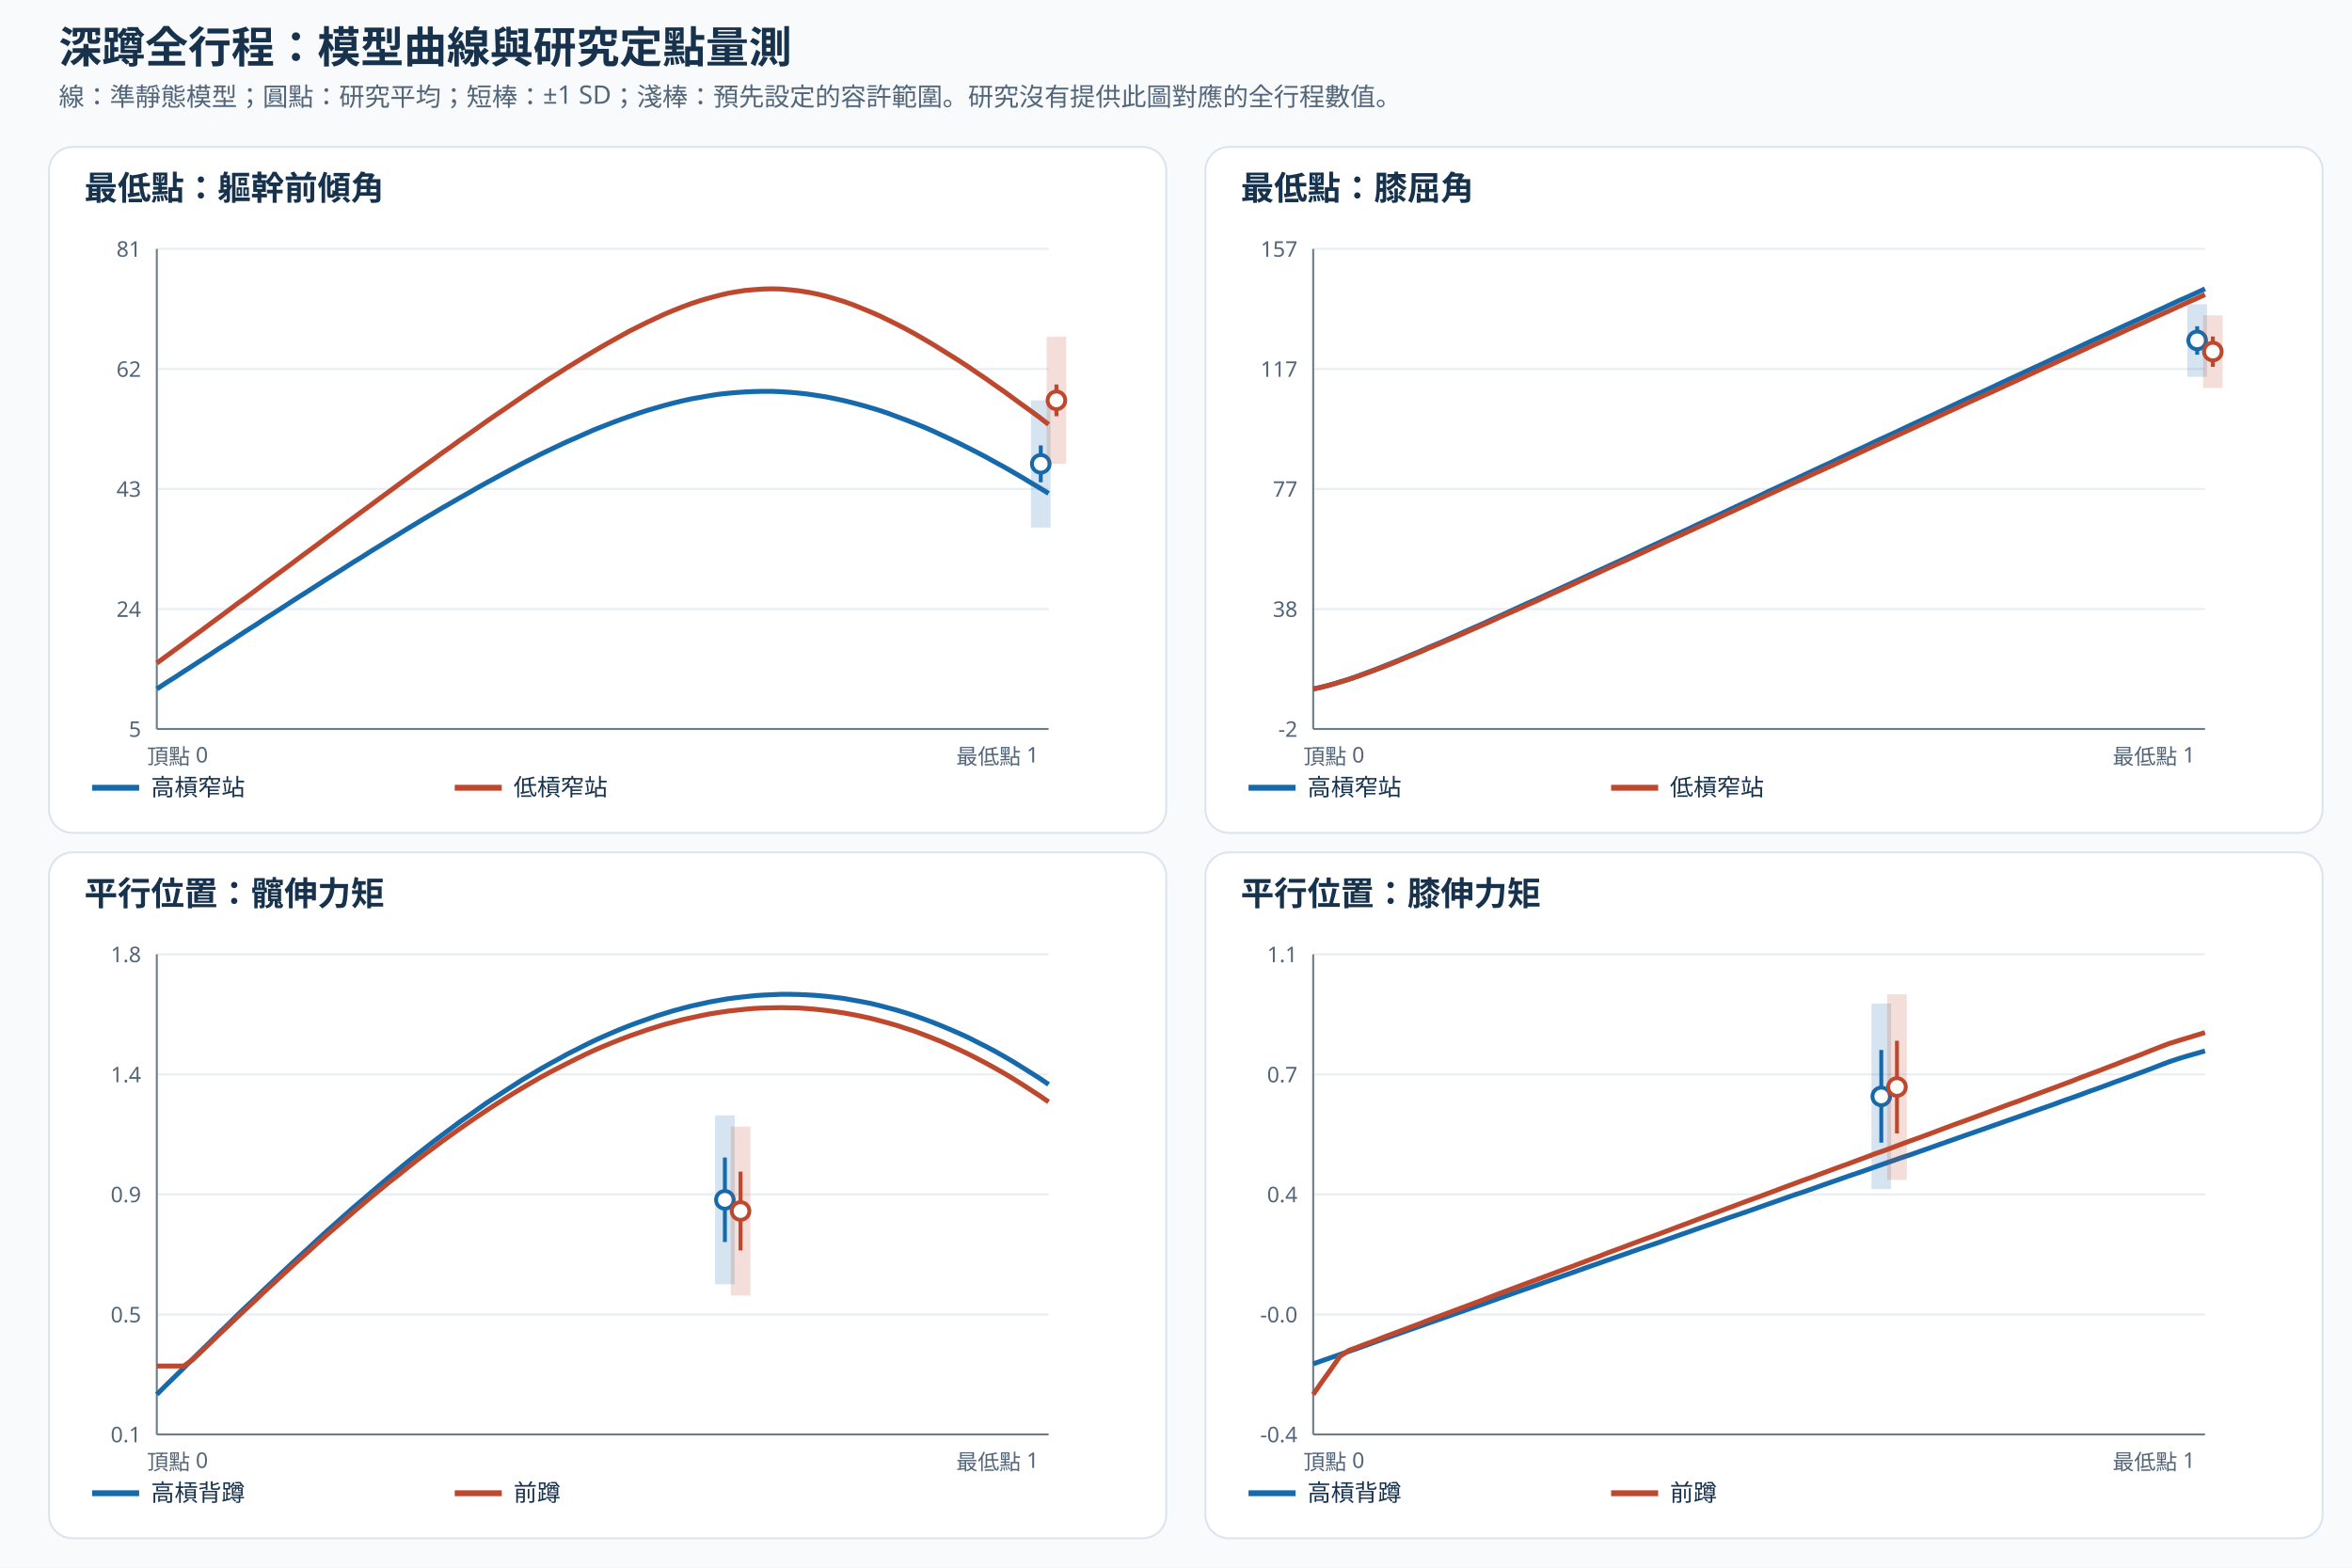
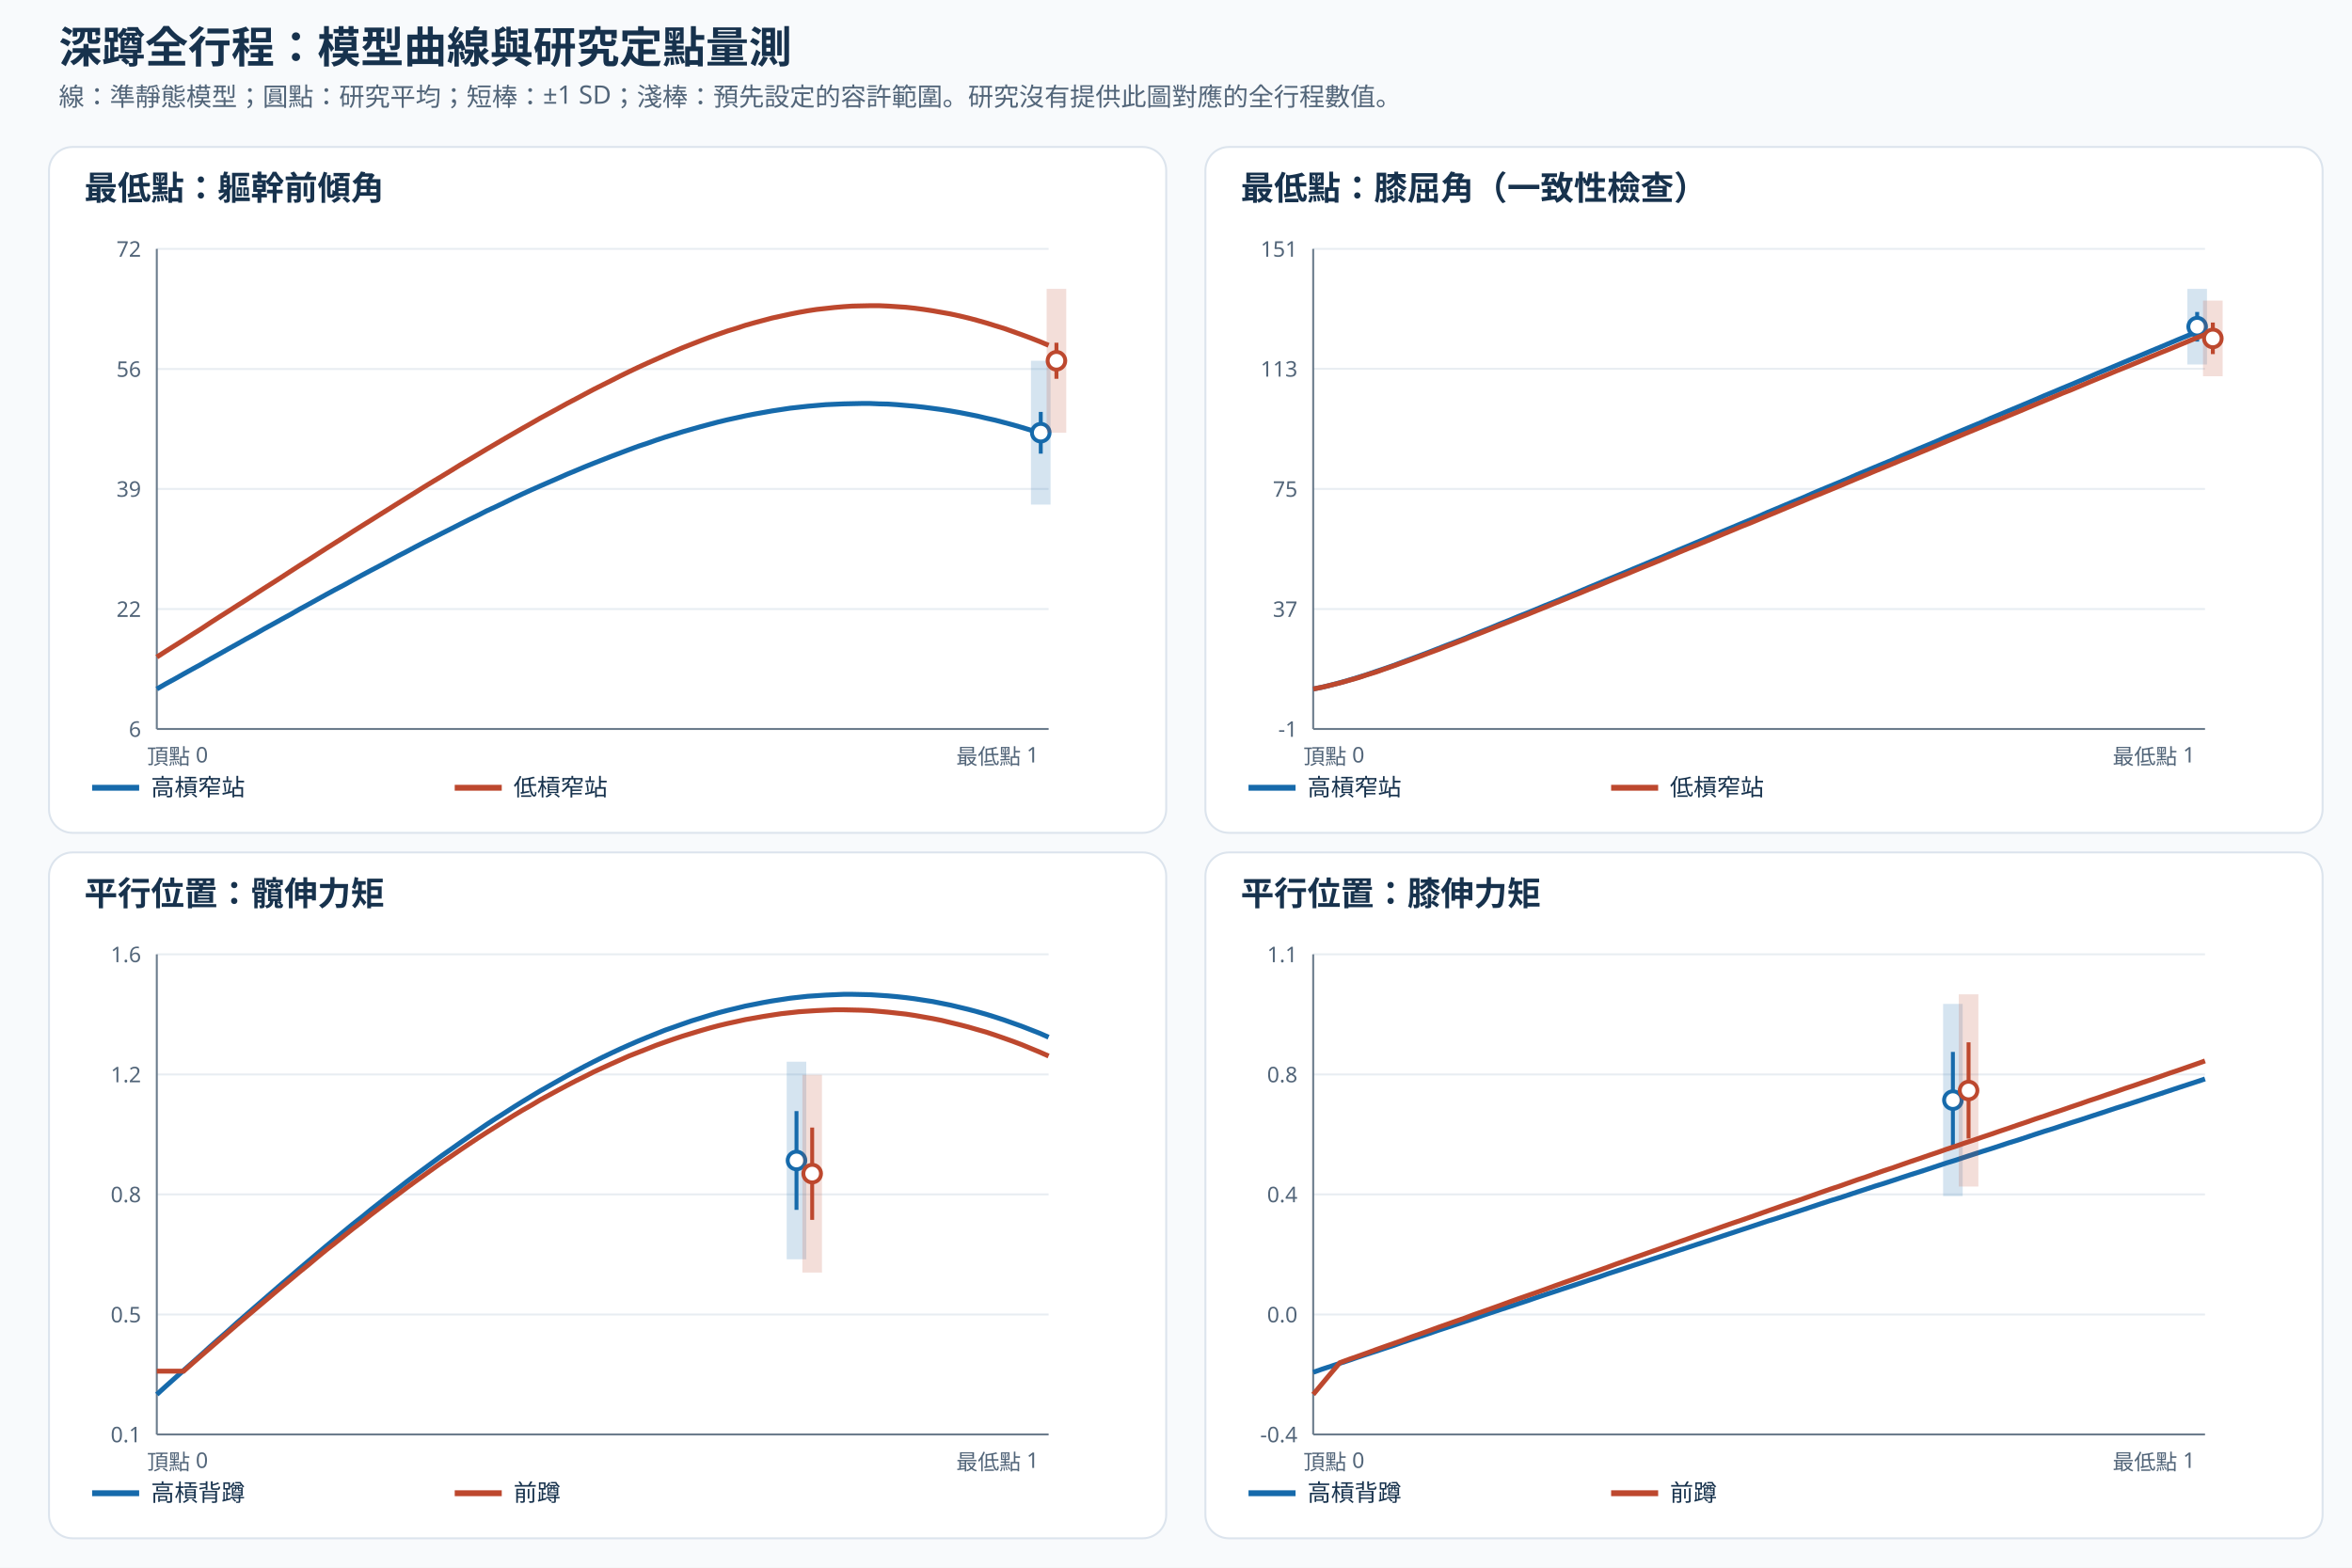
<svg xmlns="http://www.w3.org/2000/svg" viewBox="0 0 1200 800" role="img" aria-label="深蹲模型全行程與研究特定位置數值比對">
  <rect width="1200" height="800" fill="#f8fafc" />
  <text x="30" y="32" font-family="sans-serif" font-size="22" font-weight="700" fill="#17324d">深蹲全行程：模型曲線與研究定點量測</text>
  <text x="30" y="54" font-family="sans-serif" font-size="13" fill="#526579">線：準靜態模型；圓點：研究平均；短棒：±1 SD；淺棒：預先設定的容許範圍。研究沒有提供此圖對應的全行程數值。</text>
  <rect x="25" y="75" width="570" height="350" rx="12" fill="white" stroke="#dce4ed" />
  <text x="43" y="102" font-family="sans-serif" font-size="17" font-weight="700" fill="#17324d">最低點：軀幹前傾角</text>
  <line x1="80" y1="372.0" x2="535" y2="372.0" stroke="#e8edf2" />
-   <text x="72" y="376.0" text-anchor="end" font-family="sans-serif" font-size="11" fill="#526579">5</text>
+   <text x="72" y="376.0" text-anchor="end" font-family="sans-serif" font-size="11" fill="#526579">6</text>
  <line x1="80" y1="310.8" x2="535" y2="310.8" stroke="#e8edf2" />
-   <text x="72" y="314.8" text-anchor="end" font-family="sans-serif" font-size="11" fill="#526579">24</text>
+   <text x="72" y="314.8" text-anchor="end" font-family="sans-serif" font-size="11" fill="#526579">22</text>
  <line x1="80" y1="249.5" x2="535" y2="249.5" stroke="#e8edf2" />
-   <text x="72" y="253.5" text-anchor="end" font-family="sans-serif" font-size="11" fill="#526579">43</text>
+   <text x="72" y="253.5" text-anchor="end" font-family="sans-serif" font-size="11" fill="#526579">39</text>
  <line x1="80" y1="188.3" x2="535" y2="188.3" stroke="#e8edf2" />
-   <text x="72" y="192.3" text-anchor="end" font-family="sans-serif" font-size="11" fill="#526579">62</text>
+   <text x="72" y="192.3" text-anchor="end" font-family="sans-serif" font-size="11" fill="#526579">56</text>
  <line x1="80" y1="127.0" x2="535" y2="127.0" stroke="#e8edf2" />
-   <text x="72" y="131.0" text-anchor="end" font-family="sans-serif" font-size="11" fill="#526579">81</text>
+   <text x="72" y="131.0" text-anchor="end" font-family="sans-serif" font-size="11" fill="#526579">72</text>
  <line x1="80" y1="127" x2="80" y2="372" stroke="#6b7c8c" />
  <line x1="80" y1="372" x2="535" y2="372" stroke="#6b7c8c" />
  <text x="75" y="390" font-family="sans-serif" font-size="11" fill="#526579">頂點 0</text>
  <text x="530" y="390" text-anchor="end" font-family="sans-serif" font-size="11" fill="#526579">最低點 1</text>
-   <path d="M80.0,351.6 L84.5,348.6 L89.1,345.7 L93.7,342.7 L98.2,339.8 L102.8,336.8 L107.3,333.9 L111.8,330.9 L116.4,328.0 L120.9,325.0 L125.5,322.0 L130.1,319.1 L134.6,316.1 L139.2,313.2 L143.7,310.3 L148.3,307.3 L152.8,304.4 L157.4,301.5 L161.9,298.6 L166.4,295.7 L171.0,292.8 L175.6,289.9 L180.1,287.0 L184.7,284.2 L189.2,281.3 L193.8,278.5 L198.3,275.7 L202.9,272.9 L207.4,270.1 L211.9,267.4 L216.5,264.6 L221.1,261.9 L225.6,259.2 L230.2,256.6 L234.7,254.0 L239.3,251.4 L243.8,248.8 L248.3,246.3 L252.9,243.8 L257.5,241.3 L262.0,238.9 L266.5,236.5 L271.1,234.2 L275.6,231.9 L280.2,229.7 L284.8,227.5 L289.3,225.4 L293.9,223.4 L298.4,221.4 L302.9,219.4 L307.5,217.6 L312.1,215.8 L316.6,214.1 L321.1,212.5 L325.7,210.9 L330.3,209.4 L334.8,208.1 L339.3,206.8 L343.9,205.6 L348.4,204.5 L353.0,203.5 L357.6,202.7 L362.1,201.9 L366.6,201.2 L371.2,200.7 L375.8,200.3 L380.3,200.0 L384.9,199.8 L389.4,199.7 L393.9,199.7 L398.5,199.9 L403.1,200.2 L407.6,200.6 L412.1,201.1 L416.7,201.8 L421.3,202.5 L425.8,203.4 L430.4,204.4 L434.9,205.5 L439.4,206.7 L444.0,208.0 L448.6,209.4 L453.1,210.9 L457.6,212.6 L462.2,214.3 L466.8,216.1 L471.3,217.9 L475.9,219.9 L480.4,222.0 L484.9,224.1 L489.5,226.3 L494.1,228.6 L498.6,230.9 L503.2,233.3 L507.7,235.8 L512.3,238.3 L516.8,240.9 L521.3,243.5 L525.9,246.3 L530.5,249.0 L535.0,251.8" fill="none" stroke="#166aab" stroke-width="2.5" />
-   <line x1="531" y1="269.2" x2="531" y2="204.3" stroke="#166aab" stroke-width="10" opacity="0.18" />
-   <line x1="531" y1="246.1" x2="531" y2="227.3" stroke="#166aab" stroke-width="2" />
-   <circle cx="531" cy="236.7" r="4.5" fill="white" stroke="#166aab" stroke-width="2" />
+   <path d="M80.0,351.6 L84.5,349.0 L89.1,346.5 L93.7,343.9 L98.2,341.4 L102.8,338.9 L107.3,336.3 L111.8,333.8 L116.4,331.2 L120.9,328.7 L125.5,326.1 L130.1,323.6 L134.6,321.0 L139.2,318.5 L143.7,316.0 L148.3,313.5 L152.8,310.9 L157.4,308.4 L161.9,305.9 L166.4,303.4 L171.0,300.9 L175.6,298.5 L180.1,296.0 L184.7,293.5 L189.2,291.1 L193.8,288.7 L198.3,286.3 L202.9,283.8 L207.4,281.5 L211.9,279.1 L216.5,276.7 L221.1,274.4 L225.6,272.1 L230.2,269.8 L234.7,267.5 L239.3,265.2 L243.8,263.0 L248.3,260.7 L252.9,258.6 L257.5,256.4 L262.0,254.2 L266.5,252.1 L271.1,250.0 L275.6,248.0 L280.2,246.0 L284.8,244.0 L289.3,242.0 L293.9,240.1 L298.4,238.2 L302.9,236.4 L307.5,234.6 L312.1,232.8 L316.6,231.1 L321.1,229.4 L325.7,227.7 L330.3,226.2 L334.8,224.6 L339.3,223.1 L343.9,221.7 L348.4,220.3 L353.0,219.0 L357.6,217.7 L362.1,216.5 L366.6,215.3 L371.2,214.2 L375.8,213.2 L380.3,212.2 L384.9,211.3 L389.4,210.5 L393.9,209.7 L398.5,209.0 L403.1,208.3 L407.6,207.8 L412.1,207.3 L416.7,206.9 L421.3,206.5 L425.8,206.3 L430.4,206.1 L434.9,206.0 L439.4,205.9 L444.0,205.9 L448.6,206.1 L453.1,206.2 L457.6,206.5 L462.2,206.9 L466.8,207.3 L471.3,207.8 L475.9,208.4 L480.4,209.0 L484.9,209.7 L489.5,210.5 L494.1,211.4 L498.6,212.3 L503.2,213.4 L507.7,214.4 L512.3,215.6 L516.8,216.8 L521.3,218.1 L525.9,219.5 L530.5,220.9 L535.0,222.4" fill="none" stroke="#166aab" stroke-width="2.5" />
+   <line x1="531" y1="257.5" x2="531" y2="184.1" stroke="#166aab" stroke-width="10" opacity="0.18" />
+   <line x1="531" y1="231.5" x2="531" y2="210.2" stroke="#166aab" stroke-width="2" />
+   <circle cx="531" cy="220.8" r="4.5" fill="white" stroke="#166aab" stroke-width="2" />
  <line x1="47" y1="402" x2="71" y2="402" stroke="#166aab" stroke-width="3" />
  <text x="77" y="406" font-family="sans-serif" font-size="12" fill="#17324d">高槓窄站</text>
-   <path d="M80.0,338.4 L84.5,335.1 L89.1,331.7 L93.7,328.4 L98.2,325.0 L102.8,321.7 L107.3,318.3 L111.8,315.0 L116.4,311.6 L120.9,308.2 L125.5,304.9 L130.1,301.5 L134.6,298.1 L139.2,294.7 L143.7,291.4 L148.3,288.0 L152.8,284.6 L157.4,281.2 L161.9,277.9 L166.4,274.5 L171.0,271.1 L175.6,267.7 L180.1,264.4 L184.7,261.0 L189.2,257.7 L193.8,254.3 L198.3,251.0 L202.9,247.6 L207.4,244.3 L211.9,241.0 L216.5,237.7 L221.1,234.4 L225.6,231.1 L230.2,227.9 L234.7,224.6 L239.3,221.4 L243.8,218.2 L248.3,215.0 L252.9,211.8 L257.5,208.7 L262.0,205.6 L266.5,202.5 L271.1,199.4 L275.6,196.4 L280.2,193.4 L284.8,190.5 L289.3,187.6 L293.9,184.8 L298.4,182.0 L302.9,179.3 L307.5,176.6 L312.1,174.0 L316.6,171.5 L321.1,169.0 L325.7,166.7 L330.3,164.4 L334.8,162.3 L339.3,160.2 L343.9,158.3 L348.4,156.5 L353.0,154.8 L357.6,153.3 L362.1,152.0 L366.6,150.8 L371.2,149.7 L375.8,148.9 L380.3,148.2 L384.9,147.8 L389.4,147.5 L393.9,147.4 L398.5,147.5 L403.1,147.9 L407.6,148.4 L412.1,149.1 L416.7,150.0 L421.3,151.1 L425.8,152.4 L430.4,153.8 L434.9,155.4 L439.4,157.2 L444.0,159.1 L448.6,161.1 L453.1,163.3 L457.6,165.5 L462.2,167.9 L466.8,170.4 L471.3,173.0 L475.9,175.7 L480.4,178.5 L484.9,181.3 L489.5,184.2 L494.1,187.2 L498.6,190.3 L503.2,193.4 L507.7,196.6 L512.3,199.8 L516.8,203.1 L521.3,206.4 L525.9,209.7 L530.5,213.1 L535.0,216.6" fill="none" stroke="#bd482e" stroke-width="2.5" />
-   <line x1="539" y1="236.7" x2="539" y2="171.8" stroke="#bd482e" stroke-width="10" opacity="0.18" />
-   <line x1="539" y1="212.4" x2="539" y2="196.2" stroke="#bd482e" stroke-width="2" />
-   <circle cx="539" cy="204.3" r="4.5" fill="white" stroke="#bd482e" stroke-width="2" />
+   <path d="M80.0,335.3 L84.5,332.4 L89.1,329.5 L93.7,326.6 L98.2,323.7 L102.8,320.8 L107.3,317.8 L111.8,314.9 L116.4,312.0 L120.9,309.1 L125.5,306.2 L130.1,303.2 L134.6,300.3 L139.2,297.4 L143.7,294.5 L148.3,291.5 L152.8,288.6 L157.4,285.7 L161.9,282.8 L166.4,279.9 L171.0,277.0 L175.6,274.1 L180.1,271.2 L184.7,268.3 L189.2,265.5 L193.8,262.6 L198.3,259.8 L202.9,256.9 L207.4,254.1 L211.9,251.3 L216.5,248.4 L221.1,245.6 L225.6,242.9 L230.2,240.1 L234.7,237.3 L239.3,234.6 L243.8,231.9 L248.3,229.2 L252.9,226.5 L257.5,223.8 L262.0,221.2 L266.5,218.6 L271.1,216.0 L275.6,213.4 L280.2,210.9 L284.8,208.4 L289.3,205.9 L293.9,203.5 L298.4,201.1 L302.9,198.7 L307.5,196.4 L312.1,194.1 L316.6,191.8 L321.1,189.6 L325.7,187.4 L330.3,185.3 L334.8,183.3 L339.3,181.3 L343.9,179.3 L348.4,177.4 L353.0,175.6 L357.6,173.8 L362.1,172.1 L366.6,170.5 L371.2,168.9 L375.8,167.5 L380.3,166.0 L384.9,164.7 L389.4,163.5 L393.9,162.3 L398.5,161.3 L403.1,160.3 L407.6,159.4 L412.1,158.6 L416.7,157.9 L421.3,157.4 L425.8,156.9 L430.4,156.5 L434.9,156.2 L439.4,156.1 L444.0,156.0 L448.6,156.0 L453.1,156.2 L457.6,156.5 L462.2,156.8 L466.8,157.3 L471.3,157.9 L475.9,158.6 L480.4,159.4 L484.9,160.2 L489.5,161.2 L494.1,162.3 L498.6,163.5 L503.2,164.8 L507.7,166.2 L512.3,167.6 L516.8,169.2 L521.3,170.8 L525.9,172.5 L530.5,174.3 L535.0,176.2" fill="none" stroke="#bd482e" stroke-width="2.5" />
+   <line x1="539" y1="220.8" x2="539" y2="147.4" stroke="#bd482e" stroke-width="10" opacity="0.18" />
+   <line x1="539" y1="193.3" x2="539" y2="174.9" stroke="#bd482e" stroke-width="2" />
+   <circle cx="539" cy="184.1" r="4.5" fill="white" stroke="#bd482e" stroke-width="2" />
  <line x1="232" y1="402" x2="256" y2="402" stroke="#bd482e" stroke-width="3" />
  <text x="262" y="406" font-family="sans-serif" font-size="12" fill="#17324d">低槓窄站</text>
  <rect x="615" y="75" width="570" height="350" rx="12" fill="white" stroke="#dce4ed" />
-   <text x="633" y="102" font-family="sans-serif" font-size="17" font-weight="700" fill="#17324d">最低點：膝屈角</text>
+   <text x="633" y="102" font-family="sans-serif" font-size="17" font-weight="700" fill="#17324d">最低點：膝屈角（一致性檢查）</text>
  <line x1="670" y1="372.0" x2="1125" y2="372.0" stroke="#e8edf2" />
-   <text x="662" y="376.0" text-anchor="end" font-family="sans-serif" font-size="11" fill="#526579">-2</text>
+   <text x="662" y="376.0" text-anchor="end" font-family="sans-serif" font-size="11" fill="#526579">-1</text>
  <line x1="670" y1="310.8" x2="1125" y2="310.8" stroke="#e8edf2" />
-   <text x="662" y="314.8" text-anchor="end" font-family="sans-serif" font-size="11" fill="#526579">38</text>
+   <text x="662" y="314.8" text-anchor="end" font-family="sans-serif" font-size="11" fill="#526579">37</text>
  <line x1="670" y1="249.5" x2="1125" y2="249.5" stroke="#e8edf2" />
-   <text x="662" y="253.5" text-anchor="end" font-family="sans-serif" font-size="11" fill="#526579">77</text>
-   <line x1="670" y1="188.3" x2="1125" y2="188.3" stroke="#e8edf2" />
-   <text x="662" y="192.3" text-anchor="end" font-family="sans-serif" font-size="11" fill="#526579">117</text>
+   <text x="662" y="253.5" text-anchor="end" font-family="sans-serif" font-size="11" fill="#526579">75</text>
+   <line x1="670" y1="188.2" x2="1125" y2="188.2" stroke="#e8edf2" />
+   <text x="662" y="192.2" text-anchor="end" font-family="sans-serif" font-size="11" fill="#526579">113</text>
  <line x1="670" y1="127.0" x2="1125" y2="127.0" stroke="#e8edf2" />
-   <text x="662" y="131.0" text-anchor="end" font-family="sans-serif" font-size="11" fill="#526579">157</text>
+   <text x="662" y="131.0" text-anchor="end" font-family="sans-serif" font-size="11" fill="#526579">151</text>
  <line x1="670" y1="127" x2="670" y2="372" stroke="#6b7c8c" />
  <line x1="670" y1="372" x2="1125" y2="372" stroke="#6b7c8c" />
  <text x="665" y="390" font-family="sans-serif" font-size="11" fill="#526579">頂點 0</text>
  <text x="1120" y="390" text-anchor="end" font-family="sans-serif" font-size="11" fill="#526579">最低點 1</text>
-   <path d="M670.0,351.6 L674.5,350.6 L679.1,349.4 L683.6,348.0 L688.2,346.6 L692.8,345.0 L697.3,343.3 L701.9,341.6 L706.4,339.8 L711.0,338.0 L715.5,336.1 L720.0,334.2 L724.6,332.3 L729.1,330.3 L733.7,328.4 L738.3,326.4 L742.8,324.4 L747.4,322.3 L751.9,320.3 L756.5,318.3 L761.0,316.2 L765.5,314.2 L770.1,312.1 L774.6,310.0 L779.2,307.9 L783.8,305.9 L788.3,303.8 L792.9,301.7 L797.4,299.6 L802.0,297.5 L806.5,295.4 L811.0,293.3 L815.6,291.2 L820.1,289.1 L824.7,287.0 L829.3,284.9 L833.8,282.8 L838.4,280.6 L842.9,278.5 L847.5,276.4 L852.0,274.3 L856.5,272.2 L861.1,270.1 L865.6,267.9 L870.2,265.8 L874.8,263.7 L879.3,261.6 L883.9,259.4 L888.4,257.3 L893.0,255.2 L897.5,253.1 L902.0,250.9 L906.6,248.8 L911.1,246.7 L915.7,244.6 L920.3,242.4 L924.8,240.3 L929.3,238.2 L933.9,236.1 L938.5,233.9 L943.0,231.8 L947.5,229.7 L952.1,227.6 L956.6,225.4 L961.2,223.3 L965.8,221.2 L970.3,219.1 L974.9,216.9 L979.4,214.8 L984.0,212.7 L988.5,210.6 L993.0,208.5 L997.6,206.3 L1002.1,204.2 L1006.7,202.1 L1011.3,200.0 L1015.8,197.9 L1020.4,195.7 L1024.9,193.6 L1029.5,191.5 L1034.0,189.4 L1038.5,187.3 L1043.1,185.2 L1047.7,183.0 L1052.2,180.9 L1056.8,178.8 L1061.3,176.7 L1065.8,174.6 L1070.4,172.5 L1075.0,170.4 L1079.5,168.3 L1084.0,166.2 L1088.6,164.1 L1093.2,162.0 L1097.7,159.9 L1102.3,157.8 L1106.8,155.7 L1111.3,153.6 L1115.9,151.6 L1120.5,149.5 L1125.0,147.4" fill="none" stroke="#166aab" stroke-width="2.5" />
-   <line x1="1121" y1="192.3" x2="1121" y2="155.2" stroke="#166aab" stroke-width="10" opacity="0.18" />
-   <line x1="1121" y1="181.0" x2="1121" y2="166.5" stroke="#166aab" stroke-width="2" />
-   <circle cx="1121" cy="173.7" r="4.5" fill="white" stroke="#166aab" stroke-width="2" />
+   <path d="M670.0,351.6 L674.5,350.7 L679.1,349.6 L683.6,348.4 L688.2,347.1 L692.8,345.7 L697.3,344.3 L701.9,342.7 L706.4,341.2 L711.0,339.6 L715.5,337.9 L720.0,336.2 L724.6,334.5 L729.1,332.8 L733.7,331.0 L738.3,329.2 L742.8,327.5 L747.4,325.7 L751.9,323.8 L756.5,322.0 L761.0,320.2 L765.5,318.3 L770.1,316.5 L774.6,314.6 L779.2,312.8 L783.8,310.9 L788.3,309.0 L792.9,307.2 L797.4,305.3 L802.0,303.4 L806.5,301.5 L811.0,299.6 L815.6,297.7 L820.1,295.8 L824.7,293.9 L829.3,292.0 L833.8,290.1 L838.4,288.2 L842.9,286.3 L847.5,284.4 L852.0,282.5 L856.5,280.6 L861.1,278.7 L865.6,276.8 L870.2,274.9 L874.8,272.9 L879.3,271.0 L883.9,269.1 L888.4,267.2 L893.0,265.3 L897.5,263.4 L902.0,261.4 L906.6,259.5 L911.1,257.6 L915.7,255.7 L920.3,253.8 L924.8,251.8 L929.3,249.9 L933.9,248.0 L938.5,246.1 L943.0,244.2 L947.5,242.2 L952.1,240.3 L956.6,238.4 L961.2,236.5 L965.8,234.6 L970.3,232.6 L974.9,230.7 L979.4,228.8 L984.0,226.9 L988.5,225.0 L993.0,223.0 L997.6,221.1 L1002.1,219.2 L1006.7,217.3 L1011.3,215.4 L1015.8,213.4 L1020.4,211.5 L1024.9,209.6 L1029.5,207.7 L1034.0,205.8 L1038.5,203.9 L1043.1,201.9 L1047.7,200.0 L1052.2,198.1 L1056.8,196.2 L1061.3,194.3 L1065.8,192.4 L1070.4,190.4 L1075.0,188.5 L1079.5,186.6 L1084.0,184.7 L1088.6,182.8 L1093.2,180.9 L1097.7,179.0 L1102.3,177.1 L1106.8,175.2 L1111.3,173.3 L1115.9,171.4 L1120.5,169.5 L1125.0,167.6" fill="none" stroke="#166aab" stroke-width="2.5" />
+   <line x1="1121" y1="186.0" x2="1121" y2="147.4" stroke="#166aab" stroke-width="10" opacity="0.18" />
+   <line x1="1121" y1="174.3" x2="1121" y2="159.2" stroke="#166aab" stroke-width="2" />
+   <circle cx="1121" cy="166.7" r="4.5" fill="white" stroke="#166aab" stroke-width="2" />
  <line x1="637" y1="402" x2="661" y2="402" stroke="#166aab" stroke-width="3" />
  <text x="667" y="406" font-family="sans-serif" font-size="12" fill="#17324d">高槓窄站</text>
-   <path d="M670.0,351.6 L674.5,350.6 L679.1,349.4 L683.6,348.1 L688.2,346.7 L692.8,345.1 L697.3,343.5 L701.9,341.8 L706.4,340.1 L711.0,338.3 L715.5,336.4 L720.0,334.6 L724.6,332.7 L729.1,330.7 L733.7,328.8 L738.3,326.8 L742.8,324.9 L747.4,322.9 L751.9,320.9 L756.5,318.9 L761.0,316.9 L765.5,314.8 L770.1,312.8 L774.6,310.8 L779.2,308.7 L783.8,306.7 L788.3,304.6 L792.9,302.5 L797.4,300.5 L802.0,298.4 L806.5,296.3 L811.0,294.3 L815.6,292.2 L820.1,290.1 L824.7,288.0 L829.3,286.0 L833.8,283.9 L838.4,281.8 L842.9,279.7 L847.5,277.6 L852.0,275.5 L856.5,273.5 L861.1,271.4 L865.6,269.3 L870.2,267.2 L874.8,265.1 L879.3,263.0 L883.9,260.9 L888.4,258.8 L893.0,256.7 L897.5,254.6 L902.0,252.5 L906.6,250.4 L911.1,248.3 L915.7,246.2 L920.3,244.1 L924.8,242.0 L929.3,240.0 L933.9,237.9 L938.5,235.8 L943.0,233.7 L947.5,231.6 L952.1,229.5 L956.6,227.4 L961.2,225.3 L965.8,223.2 L970.3,221.1 L974.9,219.0 L979.4,216.9 L984.0,214.8 L988.5,212.7 L993.0,210.6 L997.6,208.5 L1002.1,206.4 L1006.7,204.3 L1011.3,202.2 L1015.8,200.2 L1020.4,198.1 L1024.9,196.0 L1029.5,193.9 L1034.0,191.8 L1038.5,189.7 L1043.1,187.6 L1047.7,185.5 L1052.2,183.4 L1056.8,181.4 L1061.3,179.3 L1065.8,177.2 L1070.4,175.1 L1075.0,173.0 L1079.5,171.0 L1084.0,168.9 L1088.6,166.8 L1093.2,164.8 L1097.7,162.7 L1102.3,160.6 L1106.8,158.6 L1111.3,156.5 L1115.9,154.4 L1120.5,152.4 L1125.0,150.3" fill="none" stroke="#bd482e" stroke-width="2.5" />
-   <line x1="1129" y1="198.0" x2="1129" y2="160.9" stroke="#bd482e" stroke-width="10" opacity="0.18" />
-   <line x1="1129" y1="187.2" x2="1129" y2="171.7" stroke="#bd482e" stroke-width="2" />
-   <circle cx="1129" cy="179.4" r="4.5" fill="white" stroke="#bd482e" stroke-width="2" />
+   <path d="M670.0,351.6 L674.5,350.7 L679.1,349.6 L683.6,348.5 L688.2,347.2 L692.8,345.9 L697.3,344.4 L701.9,343.0 L706.4,341.4 L711.0,339.8 L715.5,338.2 L720.0,336.6 L724.6,334.9 L729.1,333.2 L733.7,331.5 L738.3,329.7 L742.8,328.0 L747.4,326.2 L751.9,324.4 L756.5,322.6 L761.0,320.8 L765.5,319.0 L770.1,317.2 L774.6,315.4 L779.2,313.6 L783.8,311.7 L788.3,309.9 L792.9,308.0 L797.4,306.2 L802.0,304.3 L806.5,302.5 L811.0,300.6 L815.6,298.8 L820.1,296.9 L824.7,295.0 L829.3,293.2 L833.8,291.3 L838.4,289.4 L842.9,287.6 L847.5,285.7 L852.0,283.8 L856.5,281.9 L861.1,280.0 L865.6,278.2 L870.2,276.3 L874.8,274.4 L879.3,272.5 L883.9,270.6 L888.4,268.7 L893.0,266.9 L897.5,265.0 L902.0,263.1 L906.6,261.2 L911.1,259.3 L915.7,257.4 L920.3,255.5 L924.8,253.6 L929.3,251.8 L933.9,249.9 L938.5,248.0 L943.0,246.1 L947.5,244.2 L952.1,242.3 L956.6,240.4 L961.2,238.5 L965.8,236.6 L970.3,234.7 L974.9,232.9 L979.4,231.0 L984.0,229.1 L988.5,227.2 L993.0,225.3 L997.6,223.4 L1002.1,221.5 L1006.7,219.6 L1011.3,217.7 L1015.8,215.8 L1020.4,214.0 L1024.9,212.1 L1029.5,210.2 L1034.0,208.3 L1038.5,206.4 L1043.1,204.5 L1047.7,202.6 L1052.2,200.7 L1056.8,198.9 L1061.3,197.0 L1065.8,195.1 L1070.4,193.2 L1075.0,191.3 L1079.5,189.4 L1084.0,187.6 L1088.6,185.7 L1093.2,183.8 L1097.7,181.9 L1102.3,180.0 L1106.8,178.2 L1111.3,176.3 L1115.9,174.4 L1120.5,172.5 L1125.0,170.7" fill="none" stroke="#bd482e" stroke-width="2.5" />
+   <line x1="1129" y1="192.0" x2="1129" y2="153.4" stroke="#bd482e" stroke-width="10" opacity="0.18" />
+   <line x1="1129" y1="180.7" x2="1129" y2="164.6" stroke="#bd482e" stroke-width="2" />
+   <circle cx="1129" cy="172.7" r="4.5" fill="white" stroke="#bd482e" stroke-width="2" />
  <line x1="822" y1="402" x2="846" y2="402" stroke="#bd482e" stroke-width="3" />
  <text x="852" y="406" font-family="sans-serif" font-size="12" fill="#17324d">低槓窄站</text>
  <rect x="25" y="435" width="570" height="350" rx="12" fill="white" stroke="#dce4ed" />
  <text x="43" y="462" font-family="sans-serif" font-size="17" font-weight="700" fill="#17324d">平行位置：髖伸力矩</text>
  <line x1="80" y1="732.0" x2="535" y2="732.0" stroke="#e8edf2" />
  <text x="72" y="736.0" text-anchor="end" font-family="sans-serif" font-size="11" fill="#526579">0.1</text>
  <line x1="80" y1="670.8" x2="535" y2="670.8" stroke="#e8edf2" />
  <text x="72" y="674.8" text-anchor="end" font-family="sans-serif" font-size="11" fill="#526579">0.5</text>
  <line x1="80" y1="609.5" x2="535" y2="609.5" stroke="#e8edf2" />
-   <text x="72" y="613.5" text-anchor="end" font-family="sans-serif" font-size="11" fill="#526579">0.9</text>
+   <text x="72" y="613.5" text-anchor="end" font-family="sans-serif" font-size="11" fill="#526579">0.8</text>
  <line x1="80" y1="548.3" x2="535" y2="548.3" stroke="#e8edf2" />
-   <text x="72" y="552.3" text-anchor="end" font-family="sans-serif" font-size="11" fill="#526579">1.4</text>
+   <text x="72" y="552.3" text-anchor="end" font-family="sans-serif" font-size="11" fill="#526579">1.2</text>
  <line x1="80" y1="487.0" x2="535" y2="487.0" stroke="#e8edf2" />
-   <text x="72" y="491.0" text-anchor="end" font-family="sans-serif" font-size="11" fill="#526579">1.8</text>
+   <text x="72" y="491.0" text-anchor="end" font-family="sans-serif" font-size="11" fill="#526579">1.6</text>
  <line x1="80" y1="487" x2="80" y2="732" stroke="#6b7c8c" />
  <line x1="80" y1="732" x2="535" y2="732" stroke="#6b7c8c" />
  <text x="75" y="750" font-family="sans-serif" font-size="11" fill="#526579">頂點 0</text>
  <text x="530" y="750" text-anchor="end" font-family="sans-serif" font-size="11" fill="#526579">最低點 1</text>
-   <path d="M80.0,711.6 L84.5,707.1 L89.1,702.6 L93.7,698.1 L98.2,693.6 L102.8,689.1 L107.3,684.7 L111.8,680.2 L116.4,675.8 L120.9,671.3 L125.5,666.9 L130.1,662.6 L134.6,658.2 L139.2,653.9 L143.7,649.6 L148.3,645.3 L152.8,641.1 L157.4,636.9 L161.9,632.7 L166.4,628.6 L171.0,624.5 L175.6,620.4 L180.1,616.4 L184.7,612.5 L189.2,608.6 L193.8,604.7 L198.3,600.9 L202.9,597.1 L207.4,593.4 L211.9,589.8 L216.5,586.2 L221.1,582.6 L225.6,579.2 L230.2,575.8 L234.7,572.4 L239.3,569.2 L243.8,566.0 L248.3,562.8 L252.9,559.8 L257.5,556.8 L262.0,553.9 L266.5,551.0 L271.1,548.3 L275.6,545.6 L280.2,543.0 L284.8,540.5 L289.3,538.0 L293.9,535.7 L298.4,533.4 L302.9,531.2 L307.5,529.1 L312.1,527.1 L316.6,525.2 L321.1,523.4 L325.7,521.7 L330.3,520.1 L334.8,518.5 L339.3,517.1 L343.9,515.7 L348.4,514.5 L353.0,513.3 L357.6,512.3 L362.1,511.3 L366.6,510.5 L371.2,509.7 L375.8,509.1 L380.3,508.6 L384.9,508.1 L389.4,507.8 L393.9,507.6 L398.5,507.4 L403.1,507.4 L407.6,507.5 L412.1,507.7 L416.7,508.0 L421.3,508.4 L425.8,508.9 L430.4,509.5 L434.9,510.3 L439.4,511.1 L444.0,512.0 L448.6,513.1 L453.1,514.3 L457.6,515.5 L462.2,516.9 L466.8,518.4 L471.3,520.0 L475.9,521.7 L480.4,523.5 L484.9,525.4 L489.5,527.4 L494.1,529.5 L498.6,531.8 L503.2,534.1 L507.7,536.5 L512.3,539.1 L516.8,541.7 L521.3,544.5 L525.9,547.4 L530.5,550.3 L535.0,553.4" fill="none" stroke="#166aab" stroke-width="2.5" />
-   <line x1="369.839" y1="655.4" x2="369.839" y2="569.2" stroke="#166aab" stroke-width="10" opacity="0.18" />
-   <line x1="369.839" y1="633.8" x2="369.839" y2="590.7" stroke="#166aab" stroke-width="2" />
-   <circle cx="369.839" cy="612.3" r="4.5" fill="white" stroke="#166aab" stroke-width="2" />
+   <path d="M80.0,711.6 L84.5,707.5 L89.1,703.4 L93.7,699.3 L98.2,695.3 L102.8,691.2 L107.3,687.1 L111.8,683.1 L116.4,679.1 L120.9,675.0 L125.5,671.0 L130.1,667.0 L134.6,663.1 L139.2,659.1 L143.7,655.2 L148.3,651.3 L152.8,647.4 L157.4,643.5 L161.9,639.7 L166.4,635.9 L171.0,632.1 L175.6,628.3 L180.1,624.6 L184.7,621.0 L189.2,617.3 L193.8,613.7 L198.3,610.1 L202.9,606.6 L207.4,603.1 L211.9,599.7 L216.5,596.3 L221.1,592.9 L225.6,589.6 L230.2,586.4 L234.7,583.2 L239.3,580.0 L243.8,576.9 L248.3,573.8 L252.9,570.8 L257.5,567.9 L262.0,565.0 L266.5,562.2 L271.1,559.4 L275.6,556.7 L280.2,554.1 L284.8,551.5 L289.3,549.0 L293.9,546.5 L298.4,544.1 L302.9,541.8 L307.5,539.5 L312.1,537.3 L316.6,535.2 L321.1,533.2 L325.7,531.2 L330.3,529.3 L334.8,527.5 L339.3,525.7 L343.9,524.1 L348.4,522.5 L353.0,520.9 L357.6,519.5 L362.1,518.1 L366.6,516.8 L371.2,515.6 L375.8,514.5 L380.3,513.4 L384.9,512.5 L389.4,511.6 L393.9,510.8 L398.5,510.1 L403.1,509.4 L407.6,508.9 L412.1,508.4 L416.7,508.1 L421.3,507.8 L425.8,507.6 L430.4,507.4 L434.9,507.4 L439.4,507.5 L444.0,507.6 L448.6,507.9 L453.1,508.2 L457.6,508.6 L462.2,509.1 L466.8,509.7 L471.3,510.4 L475.9,511.1 L480.4,512.0 L484.9,512.9 L489.5,514.0 L494.1,515.1 L498.6,516.3 L503.2,517.6 L507.7,519.0 L512.3,520.5 L516.8,522.1 L521.3,523.7 L525.9,525.5 L530.5,527.3 L535.0,529.3" fill="none" stroke="#166aab" stroke-width="2.5" />
+   <line x1="406.375" y1="642.6" x2="406.375" y2="541.8" stroke="#166aab" stroke-width="10" opacity="0.18" />
+   <line x1="406.375" y1="617.4" x2="406.375" y2="567.0" stroke="#166aab" stroke-width="2" />
+   <circle cx="406.375" cy="592.2" r="4.5" fill="white" stroke="#166aab" stroke-width="2" />
  <line x1="47" y1="762" x2="71" y2="762" stroke="#166aab" stroke-width="3" />
  <text x="77" y="766" font-family="sans-serif" font-size="12" fill="#17324d">高槓背蹲</text>
-   <path d="M80.0,697.1 L84.5,697.1 L89.1,697.1 L93.7,697.1 L98.2,694.0 L102.8,689.6 L107.3,685.3 L111.8,680.9 L116.4,676.6 L120.9,672.3 L125.5,668.0 L130.1,663.7 L134.6,659.4 L139.2,655.2 L143.7,651.0 L148.3,646.8 L152.8,642.7 L157.4,638.6 L161.9,634.5 L166.4,630.5 L171.0,626.5 L175.6,622.6 L180.1,618.7 L184.7,614.8 L189.2,611.0 L193.8,607.2 L198.3,603.5 L202.9,599.9 L207.4,596.3 L211.9,592.7 L216.5,589.2 L221.1,585.8 L225.6,582.4 L230.2,579.1 L234.7,575.9 L239.3,572.7 L243.8,569.6 L248.3,566.6 L252.9,563.6 L257.5,560.7 L262.0,557.9 L266.5,555.2 L271.1,552.5 L275.6,549.9 L280.2,547.4 L284.8,545.0 L289.3,542.7 L293.9,540.4 L298.4,538.2 L302.9,536.1 L307.5,534.1 L312.1,532.2 L316.6,530.4 L321.1,528.7 L325.7,527.1 L330.3,525.5 L334.8,524.1 L339.3,522.7 L343.9,521.5 L348.4,520.3 L353.0,519.3 L357.6,518.3 L362.1,517.4 L366.6,516.7 L371.2,516.0 L375.8,515.5 L380.3,515.0 L384.9,514.6 L389.4,514.4 L393.9,514.3 L398.5,514.2 L403.1,514.3 L407.6,514.4 L412.1,514.7 L416.7,515.1 L421.3,515.6 L425.8,516.2 L430.4,516.9 L434.9,517.7 L439.4,518.6 L444.0,519.6 L448.6,520.8 L453.1,522.0 L457.6,523.3 L462.2,524.8 L466.8,526.3 L471.3,528.0 L475.9,529.8 L480.4,531.6 L484.9,533.6 L489.5,535.7 L494.1,537.9 L498.6,540.2 L503.2,542.6 L507.7,545.1 L512.3,547.7 L516.8,550.4 L521.3,553.2 L525.9,556.2 L530.5,559.2 L535.0,562.3" fill="none" stroke="#bd482e" stroke-width="2.5" />
-   <line x1="377.839" y1="661.1" x2="377.839" y2="574.9" stroke="#bd482e" stroke-width="10" opacity="0.18" />
-   <line x1="377.839" y1="638.1" x2="377.839" y2="597.9" stroke="#bd482e" stroke-width="2" />
-   <circle cx="377.839" cy="618.0" r="4.5" fill="white" stroke="#bd482e" stroke-width="2" />
+   <path d="M80.0,699.7 L84.5,699.7 L89.1,699.7 L93.7,699.7 L98.2,695.7 L102.8,691.7 L107.3,687.8 L111.8,683.9 L116.4,679.9 L120.9,676.0 L125.5,672.1 L130.1,668.2 L134.6,664.4 L139.2,660.5 L143.7,656.7 L148.3,652.9 L152.8,649.1 L157.4,645.4 L161.9,641.6 L166.4,637.9 L171.0,634.3 L175.6,630.6 L180.1,627.0 L184.7,623.5 L189.2,619.9 L193.8,616.4 L198.3,613.0 L202.9,609.6 L207.4,606.2 L211.9,602.9 L216.5,599.6 L221.1,596.3 L225.6,593.1 L230.2,590.0 L234.7,586.9 L239.3,583.8 L243.8,580.8 L248.3,577.9 L252.9,575.0 L257.5,572.1 L262.0,569.3 L266.5,566.6 L271.1,564.0 L275.6,561.3 L280.2,558.8 L284.8,556.3 L289.3,553.9 L293.9,551.5 L298.4,549.3 L302.9,547.0 L307.5,544.9 L312.1,542.8 L316.6,540.8 L321.1,538.8 L325.7,537.0 L330.3,535.2 L334.8,533.4 L339.3,531.8 L343.9,530.2 L348.4,528.7 L353.0,527.3 L357.6,525.9 L362.1,524.6 L366.6,523.4 L371.2,522.3 L375.8,521.3 L380.3,520.3 L384.9,519.5 L389.4,518.7 L393.9,518.0 L398.5,517.3 L403.1,516.8 L407.6,516.3 L412.1,516.0 L416.7,515.7 L421.3,515.5 L425.8,515.3 L430.4,515.3 L434.9,515.4 L439.4,515.5 L444.0,515.7 L448.6,516.1 L453.1,516.5 L457.6,517.0 L462.2,517.5 L466.8,518.2 L471.3,519.0 L475.9,519.8 L480.4,520.7 L484.9,521.8 L489.5,522.9 L494.1,524.1 L498.6,525.4 L503.2,526.7 L507.7,528.2 L512.3,529.8 L516.8,531.4 L521.3,533.1 L525.9,535.0 L530.5,536.9 L535.0,538.9" fill="none" stroke="#bd482e" stroke-width="2.5" />
+   <line x1="414.375" y1="649.4" x2="414.375" y2="548.5" stroke="#bd482e" stroke-width="10" opacity="0.18" />
+   <line x1="414.375" y1="622.5" x2="414.375" y2="575.4" stroke="#bd482e" stroke-width="2" />
+   <circle cx="414.375" cy="598.9" r="4.5" fill="white" stroke="#bd482e" stroke-width="2" />
  <line x1="232" y1="762" x2="256" y2="762" stroke="#bd482e" stroke-width="3" />
  <text x="262" y="766" font-family="sans-serif" font-size="12" fill="#17324d">前蹲</text>
  <rect x="615" y="435" width="570" height="350" rx="12" fill="white" stroke="#dce4ed" />
  <text x="633" y="462" font-family="sans-serif" font-size="17" font-weight="700" fill="#17324d">平行位置：膝伸力矩</text>
  <line x1="670" y1="732.0" x2="1125" y2="732.0" stroke="#e8edf2" />
  <text x="662" y="736.0" text-anchor="end" font-family="sans-serif" font-size="11" fill="#526579">-0.4</text>
  <line x1="670" y1="670.8" x2="1125" y2="670.8" stroke="#e8edf2" />
-   <text x="662" y="674.8" text-anchor="end" font-family="sans-serif" font-size="11" fill="#526579">-0.0</text>
+   <text x="662" y="674.8" text-anchor="end" font-family="sans-serif" font-size="11" fill="#526579">0.0</text>
  <line x1="670" y1="609.5" x2="1125" y2="609.5" stroke="#e8edf2" />
  <text x="662" y="613.5" text-anchor="end" font-family="sans-serif" font-size="11" fill="#526579">0.4</text>
  <line x1="670" y1="548.3" x2="1125" y2="548.3" stroke="#e8edf2" />
-   <text x="662" y="552.3" text-anchor="end" font-family="sans-serif" font-size="11" fill="#526579">0.7</text>
+   <text x="662" y="552.3" text-anchor="end" font-family="sans-serif" font-size="11" fill="#526579">0.8</text>
  <line x1="670" y1="487.0" x2="1125" y2="487.0" stroke="#e8edf2" />
  <text x="662" y="491.0" text-anchor="end" font-family="sans-serif" font-size="11" fill="#526579">1.1</text>
  <line x1="670" y1="487" x2="670" y2="732" stroke="#6b7c8c" />
  <line x1="670" y1="732" x2="1125" y2="732" stroke="#6b7c8c" />
  <text x="665" y="750" font-family="sans-serif" font-size="11" fill="#526579">頂點 0</text>
  <text x="1120" y="750" text-anchor="end" font-family="sans-serif" font-size="11" fill="#526579">最低點 1</text>
-   <path d="M670.0,696.0 L674.5,694.4 L679.1,692.8 L683.6,691.2 L688.2,689.6 L692.8,688.0 L697.3,686.4 L701.9,684.7 L706.4,683.1 L711.0,681.5 L715.5,679.9 L720.0,678.3 L724.6,676.7 L729.1,675.1 L733.7,673.5 L738.3,671.9 L742.8,670.3 L747.4,668.7 L751.9,667.1 L756.5,665.5 L761.0,663.9 L765.5,662.3 L770.1,660.7 L774.6,659.1 L779.2,657.5 L783.8,655.9 L788.3,654.3 L792.9,652.7 L797.4,651.1 L802.0,649.5 L806.5,647.9 L811.0,646.3 L815.6,644.7 L820.1,643.1 L824.7,641.5 L829.3,639.9 L833.8,638.3 L838.4,636.7 L842.9,635.2 L847.5,633.6 L852.0,632.0 L856.5,630.4 L861.1,628.8 L865.6,627.2 L870.2,625.6 L874.8,624.0 L879.3,622.4 L883.9,620.8 L888.4,619.3 L893.0,617.7 L897.5,616.1 L902.0,614.5 L906.6,612.9 L911.1,611.3 L915.7,609.7 L920.3,608.2 L924.8,606.6 L929.3,605.0 L933.9,603.4 L938.5,601.8 L943.0,600.2 L947.5,598.7 L952.1,597.1 L956.6,595.5 L961.2,593.9 L965.8,592.3 L970.3,590.7 L974.9,589.2 L979.4,587.6 L984.0,586.0 L988.5,584.4 L993.0,582.8 L997.6,581.2 L1002.1,579.6 L1006.7,578.0 L1011.3,576.4 L1015.8,574.8 L1020.4,573.2 L1024.9,571.6 L1029.5,570.0 L1034.0,568.4 L1038.5,566.8 L1043.1,565.2 L1047.7,563.6 L1052.2,561.9 L1056.8,560.3 L1061.3,558.7 L1065.8,557.0 L1070.4,555.4 L1075.0,553.7 L1079.5,552.0 L1084.0,550.4 L1088.6,548.7 L1093.2,547.0 L1097.7,545.3 L1102.3,543.5 L1106.8,541.8 L1111.3,540.3 L1115.9,538.9 L1120.5,537.6 L1125.0,536.3" fill="none" stroke="#166aab" stroke-width="2.5" />
-   <line x1="959.839" y1="606.8" x2="959.839" y2="512.1" stroke="#166aab" stroke-width="10" opacity="0.18" />
-   <line x1="959.839" y1="583.1" x2="959.839" y2="535.8" stroke="#166aab" stroke-width="2" />
-   <circle cx="959.839" cy="559.5" r="4.5" fill="white" stroke="#166aab" stroke-width="2" />
+   <path d="M670.0,700.3 L674.5,698.7 L679.1,697.2 L683.6,695.7 L688.2,694.2 L692.8,692.6 L697.3,691.1 L701.9,689.6 L706.4,688.1 L711.0,686.6 L715.5,685.0 L720.0,683.5 L724.6,682.0 L729.1,680.5 L733.7,678.9 L738.3,677.4 L742.8,675.9 L747.4,674.4 L751.9,672.9 L756.5,671.3 L761.0,669.8 L765.5,668.3 L770.1,666.8 L774.6,665.3 L779.2,663.8 L783.8,662.2 L788.3,660.7 L792.9,659.2 L797.4,657.7 L802.0,656.2 L806.5,654.7 L811.0,653.2 L815.6,651.7 L820.1,650.1 L824.7,648.6 L829.3,647.1 L833.8,645.6 L838.4,644.1 L842.9,642.6 L847.5,641.1 L852.0,639.6 L856.5,638.1 L861.1,636.6 L865.6,635.1 L870.2,633.6 L874.8,632.1 L879.3,630.6 L883.9,629.1 L888.4,627.6 L893.0,626.1 L897.5,624.6 L902.0,623.1 L906.6,621.7 L911.1,620.2 L915.7,618.7 L920.3,617.2 L924.8,615.7 L929.3,614.2 L933.9,612.7 L938.5,611.3 L943.0,609.8 L947.5,608.3 L952.1,606.8 L956.6,605.3 L961.2,603.9 L965.8,602.4 L970.3,600.9 L974.9,599.4 L979.4,598.0 L984.0,596.5 L988.5,595.0 L993.0,593.5 L997.6,592.1 L1002.1,590.6 L1006.7,589.1 L1011.3,587.6 L1015.8,586.2 L1020.4,584.7 L1024.9,583.2 L1029.5,581.8 L1034.0,580.3 L1038.5,578.8 L1043.1,577.3 L1047.7,575.9 L1052.2,574.4 L1056.8,572.9 L1061.3,571.5 L1065.8,570.0 L1070.4,568.5 L1075.0,567.0 L1079.5,565.5 L1084.0,564.1 L1088.6,562.6 L1093.2,561.1 L1097.7,559.6 L1102.3,558.1 L1106.8,556.6 L1111.3,555.1 L1115.9,553.6 L1120.5,552.1 L1125.0,550.6" fill="none" stroke="#166aab" stroke-width="2.5" />
+   <line x1="996.375" y1="610.4" x2="996.375" y2="512.3" stroke="#166aab" stroke-width="10" opacity="0.18" />
+   <line x1="996.375" y1="585.9" x2="996.375" y2="536.8" stroke="#166aab" stroke-width="2" />
+   <circle cx="996.375" cy="561.4" r="4.5" fill="white" stroke="#166aab" stroke-width="2" />
  <line x1="637" y1="762" x2="661" y2="762" stroke="#166aab" stroke-width="3" />
  <text x="667" y="766" font-family="sans-serif" font-size="12" fill="#17324d">高槓背蹲</text>
-   <path d="M670.0,711.6 L674.5,705.1 L679.1,698.7 L683.6,692.2 L688.2,689.1 L692.8,687.4 L697.3,685.7 L701.9,684.0 L706.4,682.2 L711.0,680.5 L715.5,678.8 L720.0,677.1 L724.6,675.4 L729.1,673.6 L733.7,671.9 L738.3,670.2 L742.8,668.5 L747.4,666.8 L751.9,665.1 L756.5,663.4 L761.0,661.6 L765.5,659.9 L770.1,658.2 L774.6,656.5 L779.2,654.8 L783.8,653.1 L788.3,651.4 L792.9,649.7 L797.4,648.0 L802.0,646.3 L806.5,644.6 L811.0,642.9 L815.6,641.2 L820.1,639.4 L824.7,637.7 L829.3,636.0 L833.8,634.3 L838.4,632.6 L842.9,631.0 L847.5,629.3 L852.0,627.6 L856.5,625.9 L861.1,624.2 L865.6,622.5 L870.2,620.8 L874.8,619.1 L879.3,617.4 L883.9,615.7 L888.4,614.0 L893.0,612.3 L897.5,610.7 L902.0,609.0 L906.6,607.3 L911.1,605.6 L915.7,603.9 L920.3,602.2 L924.8,600.6 L929.3,598.9 L933.9,597.2 L938.5,595.5 L943.0,593.9 L947.5,592.2 L952.1,590.5 L956.6,588.8 L961.2,587.2 L965.8,585.5 L970.3,583.8 L974.9,582.1 L979.4,580.5 L984.0,578.8 L988.5,577.1 L993.0,575.4 L997.6,573.7 L1002.1,572.1 L1006.7,570.4 L1011.3,568.7 L1015.8,567.0 L1020.4,565.3 L1024.9,563.6 L1029.5,562.0 L1034.0,560.3 L1038.5,558.6 L1043.1,556.9 L1047.7,555.2 L1052.2,553.5 L1056.8,551.8 L1061.3,550.0 L1065.8,548.3 L1070.4,546.6 L1075.0,544.8 L1079.5,543.1 L1084.0,541.3 L1088.6,539.6 L1093.2,537.8 L1097.7,536.0 L1102.3,534.2 L1106.8,532.5 L1111.3,531.1 L1115.9,529.7 L1120.5,528.3 L1125.0,526.9" fill="none" stroke="#bd482e" stroke-width="2.5" />
-   <line x1="967.839" y1="602.1" x2="967.839" y2="507.4" stroke="#bd482e" stroke-width="10" opacity="0.18" />
-   <line x1="967.839" y1="578.4" x2="967.839" y2="531.1" stroke="#bd482e" stroke-width="2" />
-   <circle cx="967.839" cy="554.7" r="4.5" fill="white" stroke="#bd482e" stroke-width="2" />
+   <path d="M670.0,711.6 L674.5,706.2 L679.1,700.7 L683.6,695.4 L688.2,693.7 L692.8,692.1 L697.3,690.5 L701.9,688.8 L706.4,687.2 L711.0,685.6 L715.5,684.0 L720.0,682.3 L724.6,680.7 L729.1,679.1 L733.7,677.4 L738.3,675.8 L742.8,674.2 L747.4,672.6 L751.9,670.9 L756.5,669.3 L761.0,667.7 L765.5,666.1 L770.1,664.4 L774.6,662.8 L779.2,661.2 L783.8,659.6 L788.3,658.0 L792.9,656.3 L797.4,654.7 L802.0,653.1 L806.5,651.5 L811.0,649.9 L815.6,648.3 L820.1,646.7 L824.7,645.0 L829.3,643.4 L833.8,641.8 L838.4,640.2 L842.9,638.6 L847.5,637.0 L852.0,635.4 L856.5,633.8 L861.1,632.2 L865.6,630.6 L870.2,629.0 L874.8,627.4 L879.3,625.8 L883.9,624.2 L888.4,622.7 L893.0,621.1 L897.5,619.5 L902.0,617.9 L906.6,616.3 L911.1,614.7 L915.7,613.2 L920.3,611.6 L924.8,610.0 L929.3,608.4 L933.9,606.8 L938.5,605.3 L943.0,603.7 L947.5,602.1 L952.1,600.6 L956.6,599.0 L961.2,597.4 L965.8,595.9 L970.3,594.3 L974.9,592.7 L979.4,591.2 L984.0,589.6 L988.5,588.1 L993.0,586.5 L997.6,585.0 L1002.1,583.4 L1006.7,581.9 L1011.3,580.3 L1015.8,578.8 L1020.4,577.2 L1024.9,575.7 L1029.5,574.1 L1034.0,572.6 L1038.5,571.0 L1043.1,569.5 L1047.7,567.9 L1052.2,566.4 L1056.8,564.8 L1061.3,563.3 L1065.8,561.7 L1070.4,560.2 L1075.0,558.6 L1079.5,557.1 L1084.0,555.5 L1088.6,554.0 L1093.2,552.4 L1097.7,550.9 L1102.3,549.3 L1106.8,547.7 L1111.3,546.2 L1115.9,544.6 L1120.5,543.0 L1125.0,541.4" fill="none" stroke="#bd482e" stroke-width="2.5" />
+   <line x1="1004.375" y1="605.5" x2="1004.375" y2="507.4" stroke="#bd482e" stroke-width="10" opacity="0.18" />
+   <line x1="1004.375" y1="581.0" x2="1004.375" y2="531.9" stroke="#bd482e" stroke-width="2" />
+   <circle cx="1004.375" cy="556.5" r="4.5" fill="white" stroke="#bd482e" stroke-width="2" />
  <line x1="822" y1="762" x2="846" y2="762" stroke="#bd482e" stroke-width="3" />
  <text x="852" y="766" font-family="sans-serif" font-size="12" fill="#17324d">前蹲</text>
</svg>
